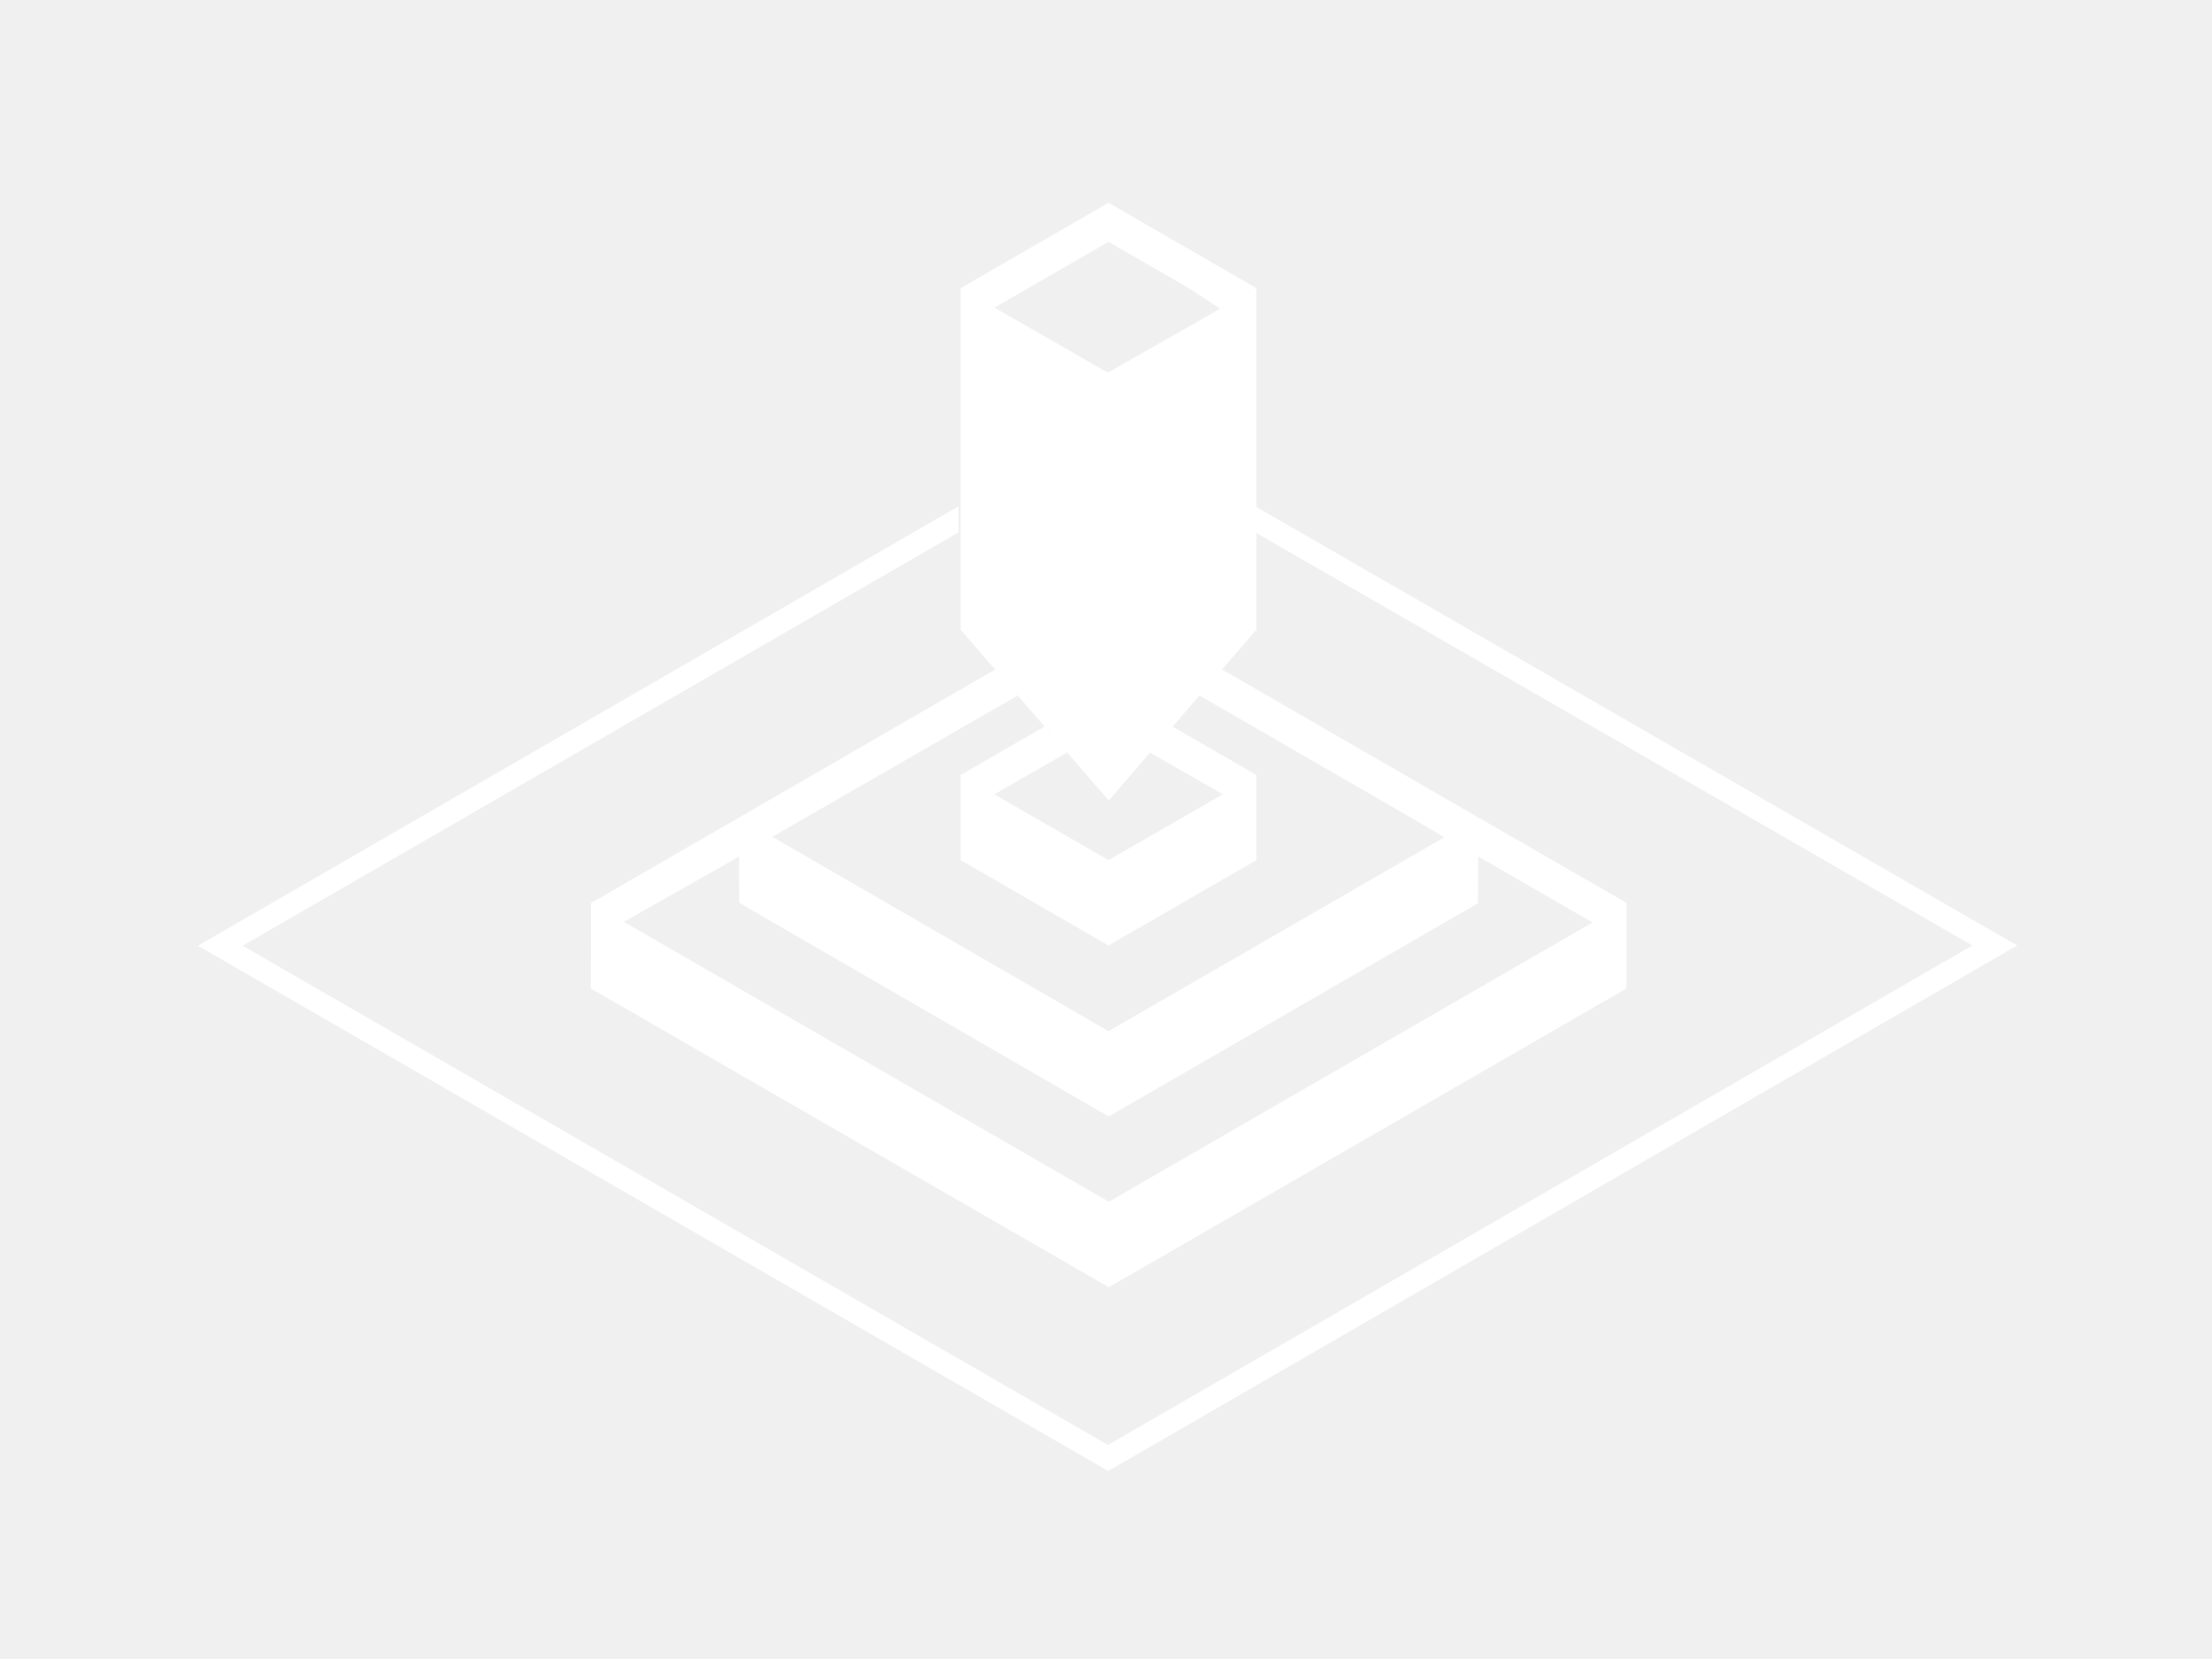
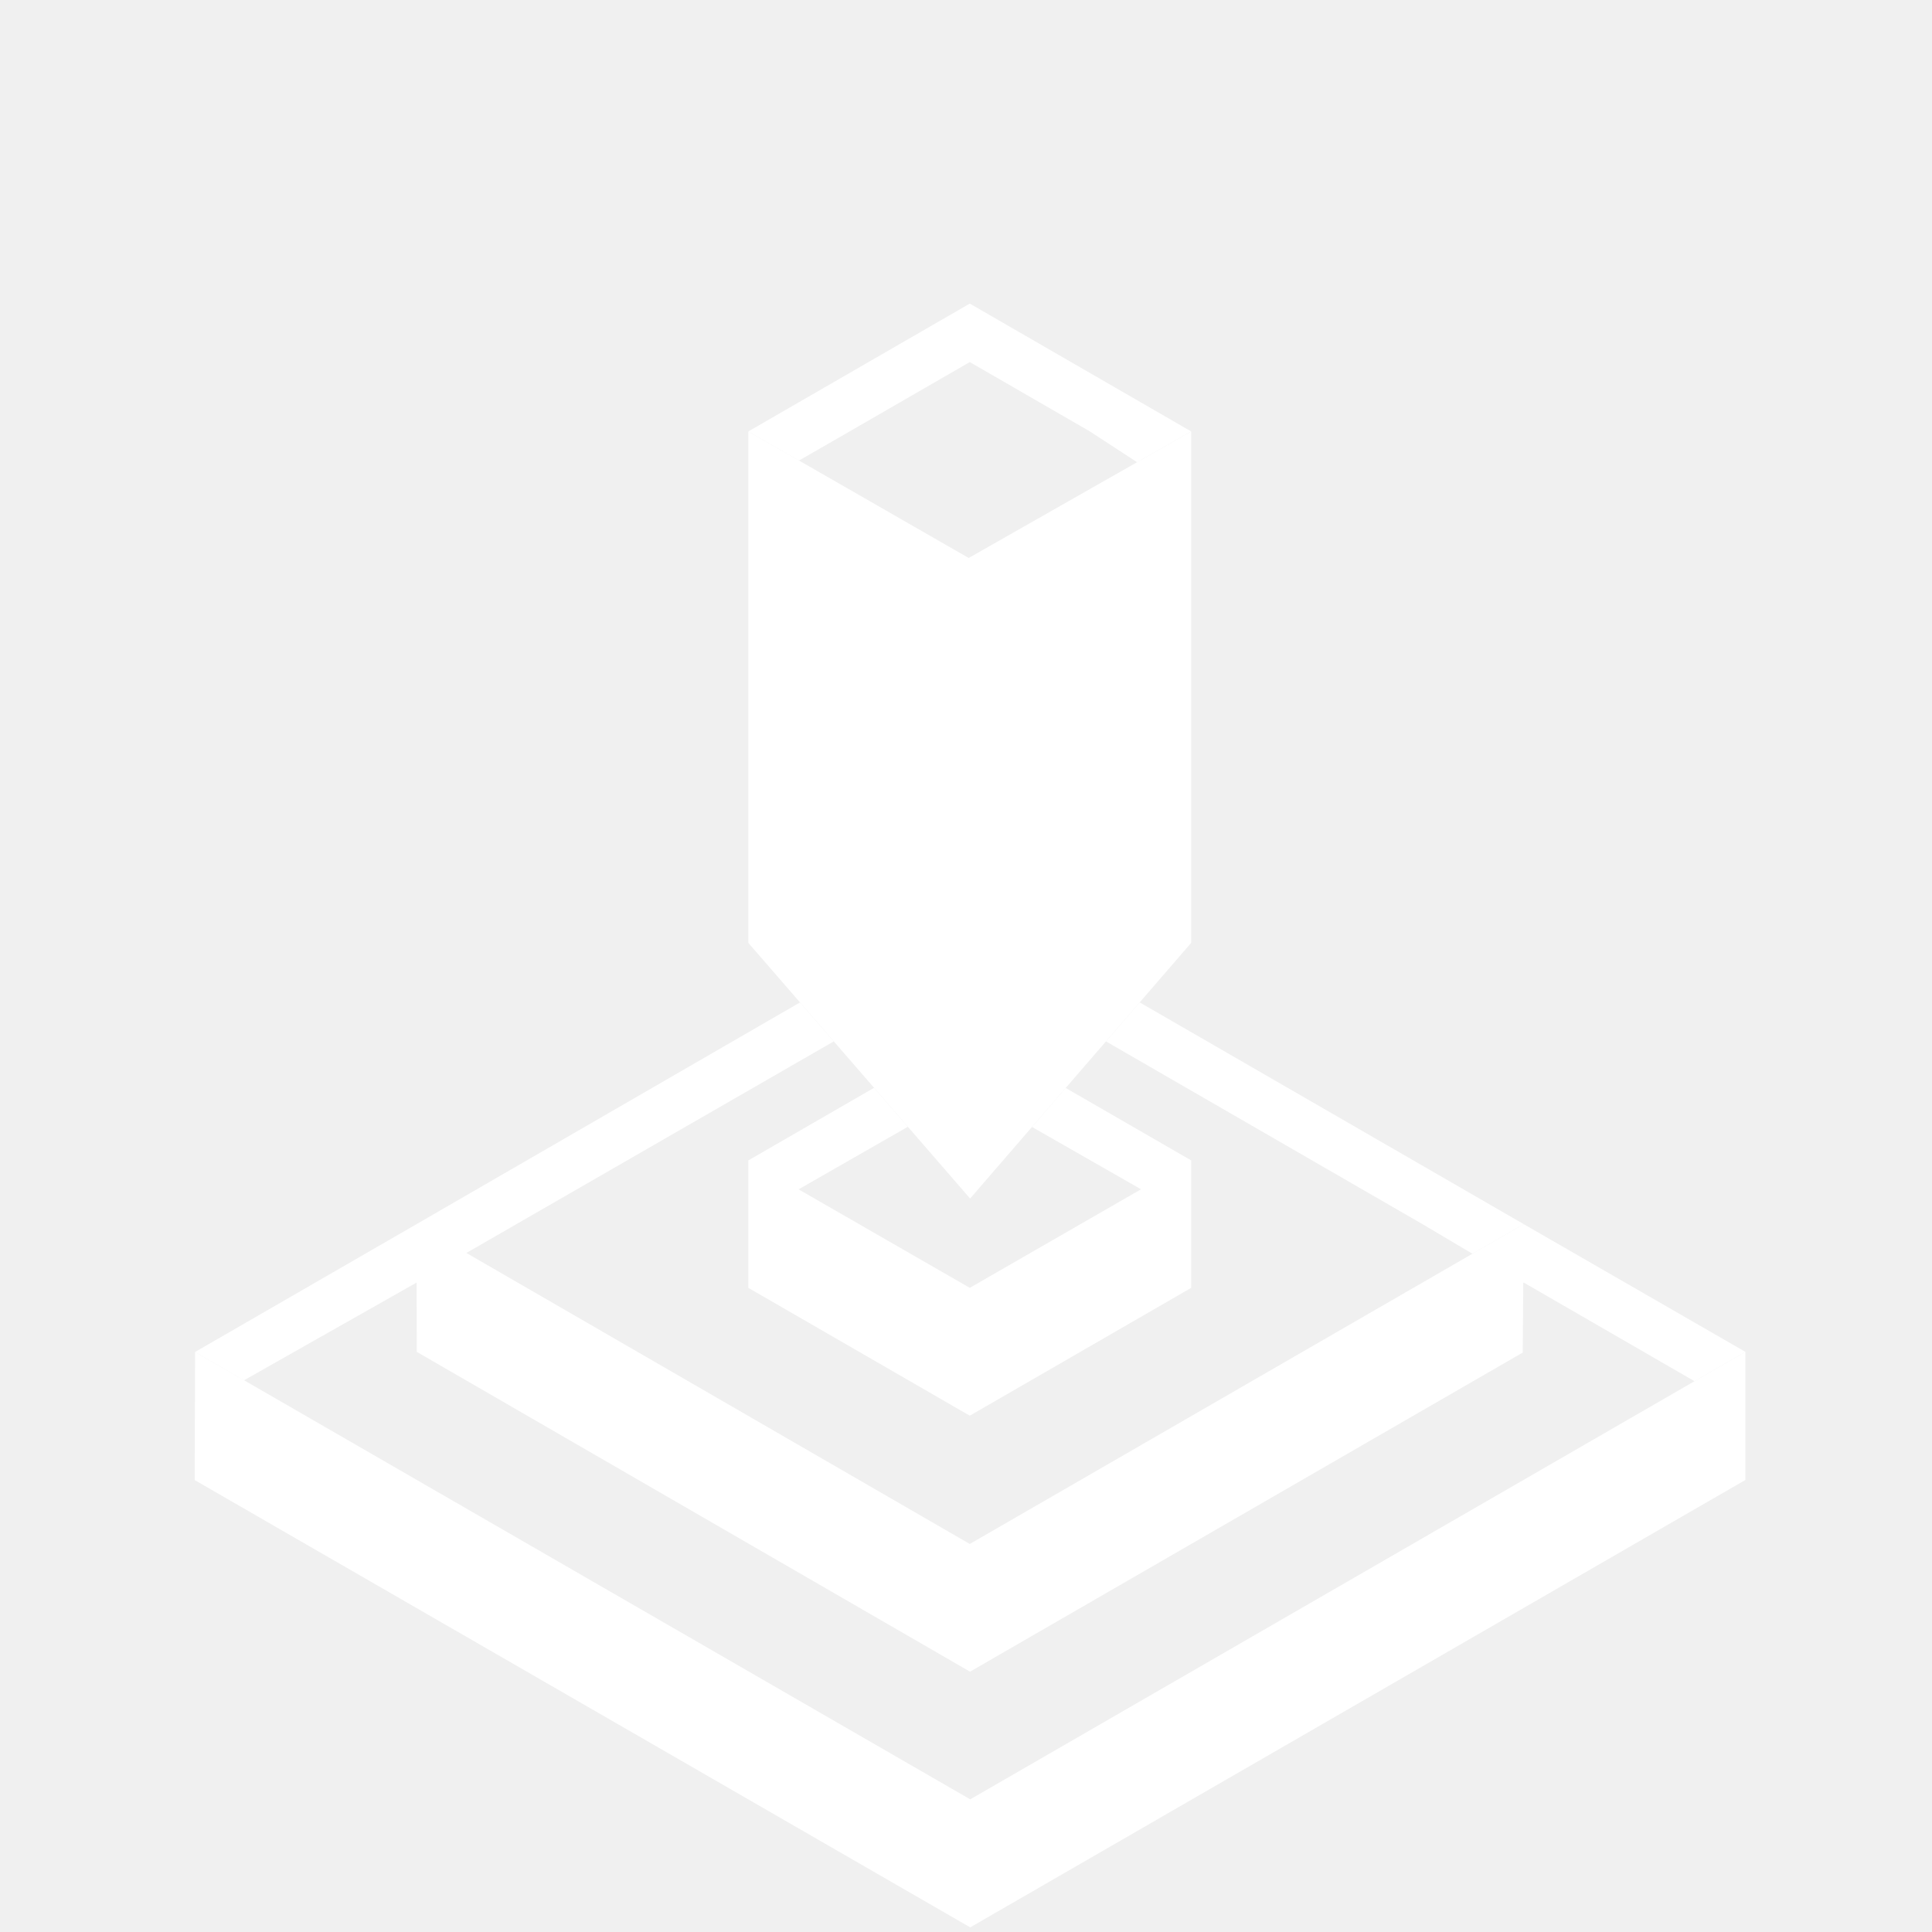
- <svg xmlns="http://www.w3.org/2000/svg" version="1.1" x="0px" y="0px" viewBox="-10 0 120 90" enable-background="new 0 0 100 100" xml:space="preserve">
+ <svg xmlns="http://www.w3.org/2000/svg" version="1.1" x="0px" y="0px" viewBox="15 0 70 70" enable-background="new 0 0 100 100" xml:space="preserve">
  <g>
    <polygon fill="none" points="70.207,44.353 78.238,48.98 50.08,65.238 22.068,48.985 30.092,44.353 50.137,55.941  " />
    <polygon fill="white" points="78.238,48.98 78.238,53.622 50.153,69.832 22.054,53.626 22.068,48.985 50.153,65.194  " />
    <polygon fill="white" points="55.072,37.732 66.539,44.353 68.35,45.426 70.207,44.353 56.293,36.319  " />
    <polygon fill="white" points="70.207,44.353 50.137,55.941 31.898,45.397 45.21,37.731 43.986,36.32 29.988,44.413 29.988,44.413 22.068,48.985    23.839,50.012 30.091,46.471 30.095,46.474 30.1,48.98 50.146,60.568 70.172,49.005 70.191,46.479 70.209,46.47 76.396,50.044    78.238,48.98  " />
    <polygon fill="white" points="50.137,11 42.113,15.632 43.948,16.687 45.789,15.628 50.137,13.118 54.47,15.62 56.199,16.747 58.159,15.632  " />
    <polygon fill="white" points="53.612,39.419 52.392,40.832 56.342,43.09 50.137,46.661 43.934,43.092 47.893,40.825 46.669,39.414    42.113,42.044 42.113,42.044 42.113,46.661 50.137,51.293 50.137,51.293 58.159,46.661 58.159,42.044  " />
-     <polygon fill="white" points="58,27.412 58,28.824 97,51.293 50.109,78.389 3.164,51.306 42,28.879 42,27.467 0.738,51.305 50.121,79.8    99.431,51.293  " />
    <polygon fill="white" points="50.149,43.425 58.159,34.161 58.159,15.632 50.098,20.217 42.113,15.632 42.113,34.161  " />
  </g>
</svg>
